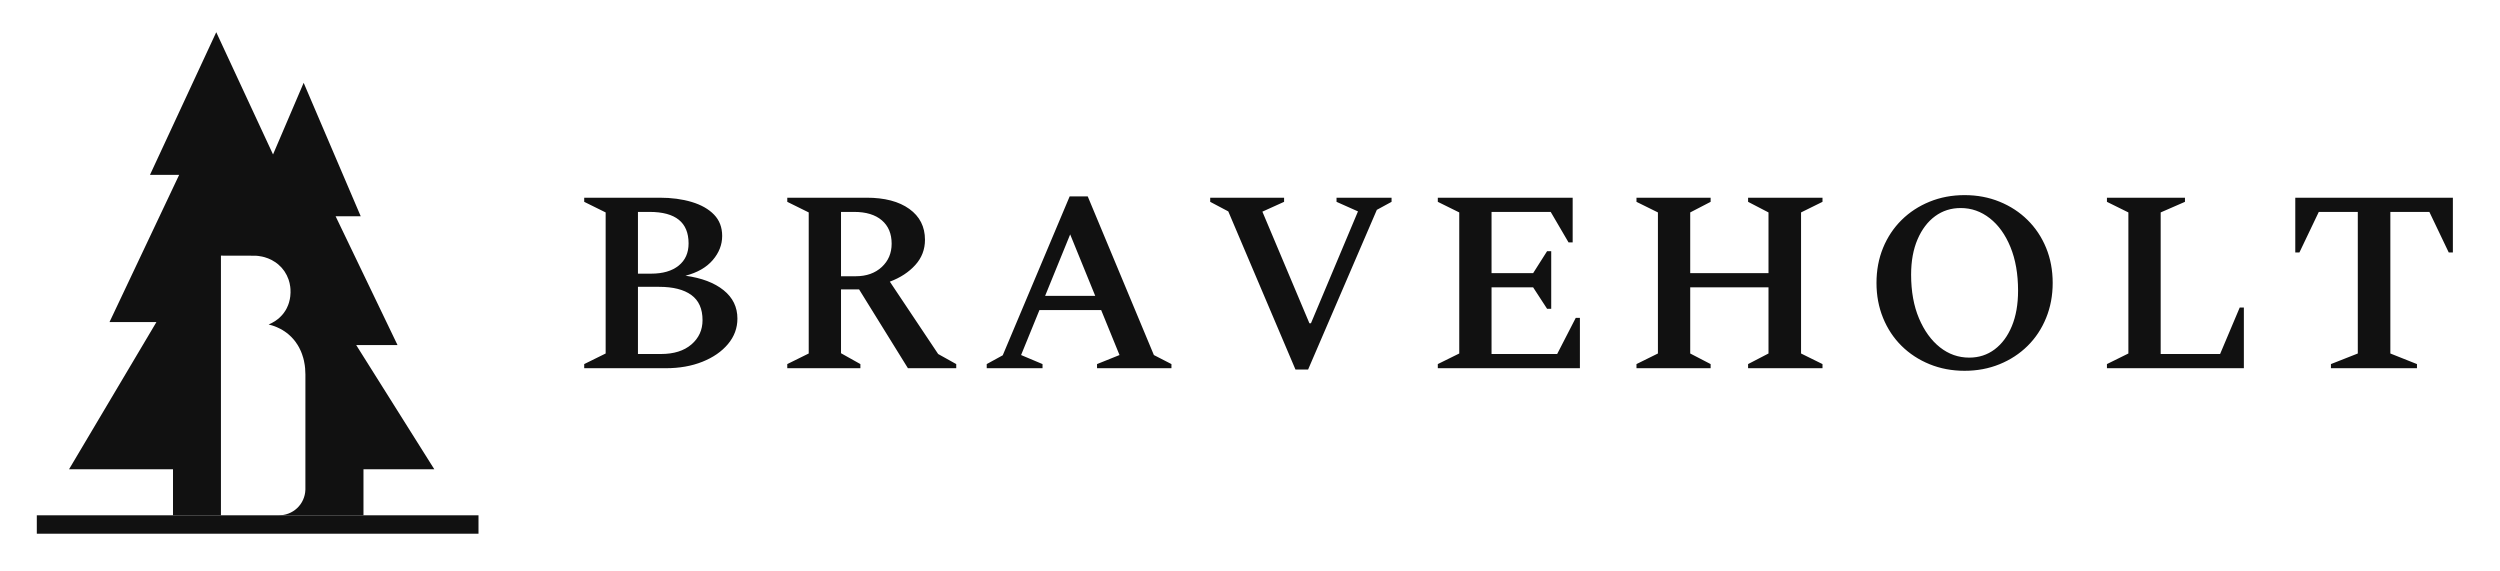
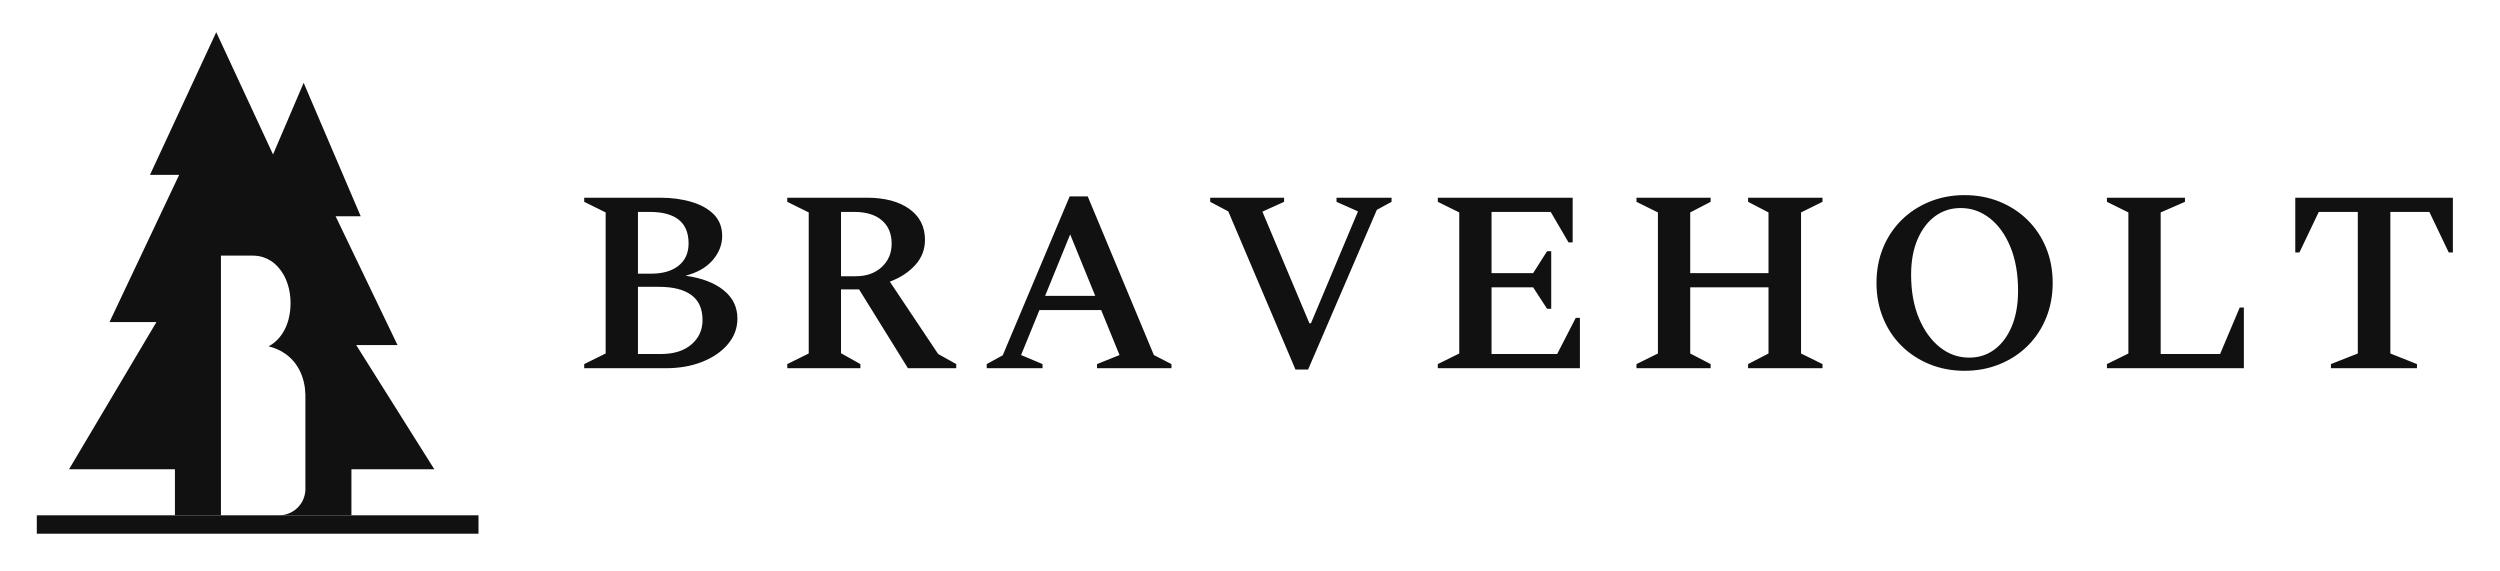
<svg xmlns="http://www.w3.org/2000/svg" viewBox="4 0 271.683 62" role="img" aria-label="Braveholt">
-   <path fill="#111111" fill-rule="evenodd" d="M21.000 35.000 L11.500 51.000 L22.800 51.000 L22.800 56.000 L28.010 56.000 L28.010 27.780 L31.789 27.789 L32.075 27.815 L32.490 27.885 L32.755 27.951 L33.137 28.080 L33.496 28.242 L33.938 28.505 L34.241 28.737 L34.602 29.087 L34.912 29.482 L35.166 29.916 L35.363 30.386 L35.470 30.759 L35.540 31.149 L35.566 31.416 L35.574 31.796 L35.545 32.207 L35.499 32.503 L35.406 32.881 L35.314 33.151 L35.162 33.493 L35.027 33.735 L34.820 34.038 L34.645 34.250 L34.387 34.511 L34.176 34.690 L33.873 34.907 L33.545 35.097 L33.195 35.260 L33.791 35.438 L34.074 35.550 L34.479 35.743 L34.735 35.889 L35.098 36.133 L35.326 36.311 L35.646 36.604 L35.938 36.923 L36.117 37.151 L36.361 37.515 L36.508 37.771 L36.702 38.175 L36.814 38.458 L36.956 38.900 L37.033 39.207 L37.119 39.685 L37.158 40.015 L37.190 40.700 L37.188 53.210 L37.164 53.506 L37.112 53.792 L37.032 54.067 L36.928 54.329 L36.800 54.577 L36.649 54.810 L36.477 55.026 L36.285 55.225 L36.074 55.404 L35.846 55.562 L35.603 55.698 L35.345 55.810 L35.075 55.898 L34.793 55.960 L34.300 56.000 L43.500 56.000 L43.500 51.000 L51.200 51.000 L42.710 37.500 L47.200 37.500 L40.470 23.500 L43.200 23.500 L37.000 9.000 L33.671 16.785 L27.500 3.500 L20.300 19.000 L23.470 19.000 L15.900 35.000Z" />
+   <path fill="#111111" fill-rule="evenodd" d="M21.000 35.000 L11.500 51.000 L23.010 51.000 L23.010 56.000 L28.010 56.000 L28.010 27.780 L31.495 27.780 L31.789 27.792 L32.075 27.826 L32.354 27.882 L32.624 27.960 L33.012 28.115 L33.379 28.313 L33.611 28.469 L33.832 28.643 L34.143 28.936 L34.516 29.383 L34.839 29.889 L35.046 30.304 L35.272 30.900 L35.402 31.376 L35.497 31.875 L35.555 32.394 L35.575 32.931 L35.564 33.345 L35.532 33.746 L35.457 34.257 L35.347 34.743 L35.203 35.201 L35.074 35.526 L34.874 35.933 L34.645 36.309 L34.387 36.653 L34.176 36.890 L33.873 37.175 L33.545 37.426 L33.195 37.640 L33.791 37.818 L34.074 37.930 L34.479 38.123 L34.735 38.269 L35.098 38.513 L35.326 38.691 L35.646 38.984 L35.938 39.303 L36.117 39.531 L36.361 39.895 L36.508 40.151 L36.702 40.555 L36.814 40.838 L36.996 41.433 L37.094 41.904 L37.141 42.229 L37.188 42.906 L37.188 53.210 L37.164 53.506 L37.112 53.792 L37.032 54.067 L36.928 54.329 L36.800 54.577 L36.649 54.810 L36.477 55.026 L36.285 55.225 L36.074 55.404 L35.846 55.562 L35.603 55.698 L35.345 55.810 L35.075 55.898 L34.793 55.960 L34.300 56.000 L42.190 56.000 L42.190 51.000 L51.200 51.000 L42.710 37.500 L47.200 37.500 L40.470 23.500 L43.200 23.500 L37.000 9.000 L33.671 16.785 L27.500 3.500 L20.300 19.000 L23.470 19.000 L15.900 35.000Z" />
  <path fill="#111111" d="M8 56 H56 V58 H8Z" />
  <path fill="#111111" transform="translate(66.000 40.015) scale(0.028076)" d="M53 0V-16L136 -57V-603L53 -644V-660H345Q414 -660 469.0 -643.5Q524 -627 555.5 -594.5Q587 -562 587 -512Q587 -461 550.5 -418.5Q514 -376 445 -358Q539 -345 592.5 -302.0Q646 -259 646 -192Q646 -137 609.5 -93.5Q573 -50 510.5 -25.0Q448 0 369 0ZM306 -605H261V-366H312Q380 -366 418.5 -397.0Q457 -428 457 -483Q457 -605 306 -605ZM343 -315H261V-55H350Q425 -55 468.0 -92.0Q511 -129 511 -186Q511 -252 467.5 -283.5Q424 -315 343 -315ZM839.0 0V-16L922.0 -57V-603L839.0 -644V-660H1146.0Q1251.0 -660 1311.5 -616.5Q1372.0 -573 1372.0 -497Q1372.0 -441 1334.5 -399.5Q1297.0 -358 1236.0 -335L1423.0 -55L1493.0 -16V0H1306.0L1117.0 -305H1047.0V-58L1122.0 -16V0ZM1098.0 -605H1047.0V-356H1104.0Q1166.0 -356 1204.5 -391.5Q1243.0 -427 1243.0 -482Q1243.0 -540 1205.0 -572.5Q1167.0 -605 1098.0 -605ZM1611.0 0V-16L1673.0 -50L1932.0 -665H2002.0L2258.0 -51L2326.0 -16V0H2038.0V-16L2125.0 -51L2054.0 -225H1815.0L1744.0 -51L1827.0 -16V0ZM1837.0 -280H2031.0L1934.0 -518ZM2806.0 5 2546.0 -607 2476.0 -644V-660H2762.0V-644L2678.0 -606L2860.0 -174H2866.0L3048.0 -607L2965.0 -644V-660H3178.0V-644L3121.0 -613L2855.0 5ZM3357.0 0V-16L3440.0 -57V-603L3357.0 -644V-660H3879.0V-487H3863.0L3794.0 -605H3565.0V-368H3726.0L3780.0 -453H3796.0V-230H3780.0L3726.0 -313H3565.0V-55H3819.0L3891.0 -195H3907.0V0ZM4126.0 0V-16L4209.0 -57V-603L4126.0 -644V-660H4413.0V-644L4334.0 -603V-368H4637.0V-603L4558.0 -644V-660H4846.0V-644L4763.0 -603V-57L4846.0 -16V0H4558.0V-16L4637.0 -57V-313H4334.0V-57L4413.0 -16V0ZM5396.0 10Q5323.0 10 5260.5 -15.5Q5198.0 -41 5152.0 -86.5Q5106.0 -132 5080.5 -194.5Q5055.0 -257 5055.0 -330Q5055.0 -404 5080.5 -466.0Q5106.0 -528 5152.0 -573.5Q5198.0 -619 5260.5 -644.5Q5323.0 -670 5396.0 -670Q5469.0 -670 5531.5 -644.5Q5594.0 -619 5640.0 -573.5Q5686.0 -528 5711.5 -466.0Q5737.0 -404 5737.0 -330Q5737.0 -257 5711.5 -194.5Q5686.0 -132 5640.0 -86.5Q5594.0 -41 5531.5 -15.5Q5469.0 10 5396.0 10ZM5414.0 -41Q5470.0 -41 5512.5 -73.0Q5555.0 -105 5579.0 -163.0Q5603.0 -221 5603.0 -300Q5603.0 -397 5573.5 -469.0Q5544.0 -541 5493.5 -580.5Q5443.0 -620 5381.0 -620Q5325.0 -620 5282.0 -588.5Q5239.0 -557 5214.0 -499.0Q5189.0 -441 5189.0 -362Q5189.0 -265 5219.5 -193.0Q5250.0 -121 5300.5 -81.0Q5351.0 -41 5414.0 -41ZM5947.0 0V-16L6030.0 -57V-603L5947.0 -644V-660H6249.0V-644L6155.0 -603V-55H6385.0L6461.0 -235H6477.0V0ZM6814.0 0V-16L6918.0 -57V-605H6767.0L6692.0 -448H6676.0V-660H7286.0V-448H7270.0L7195.0 -605H7044.0V-57L7147.0 -16V0Z" />
</svg>
